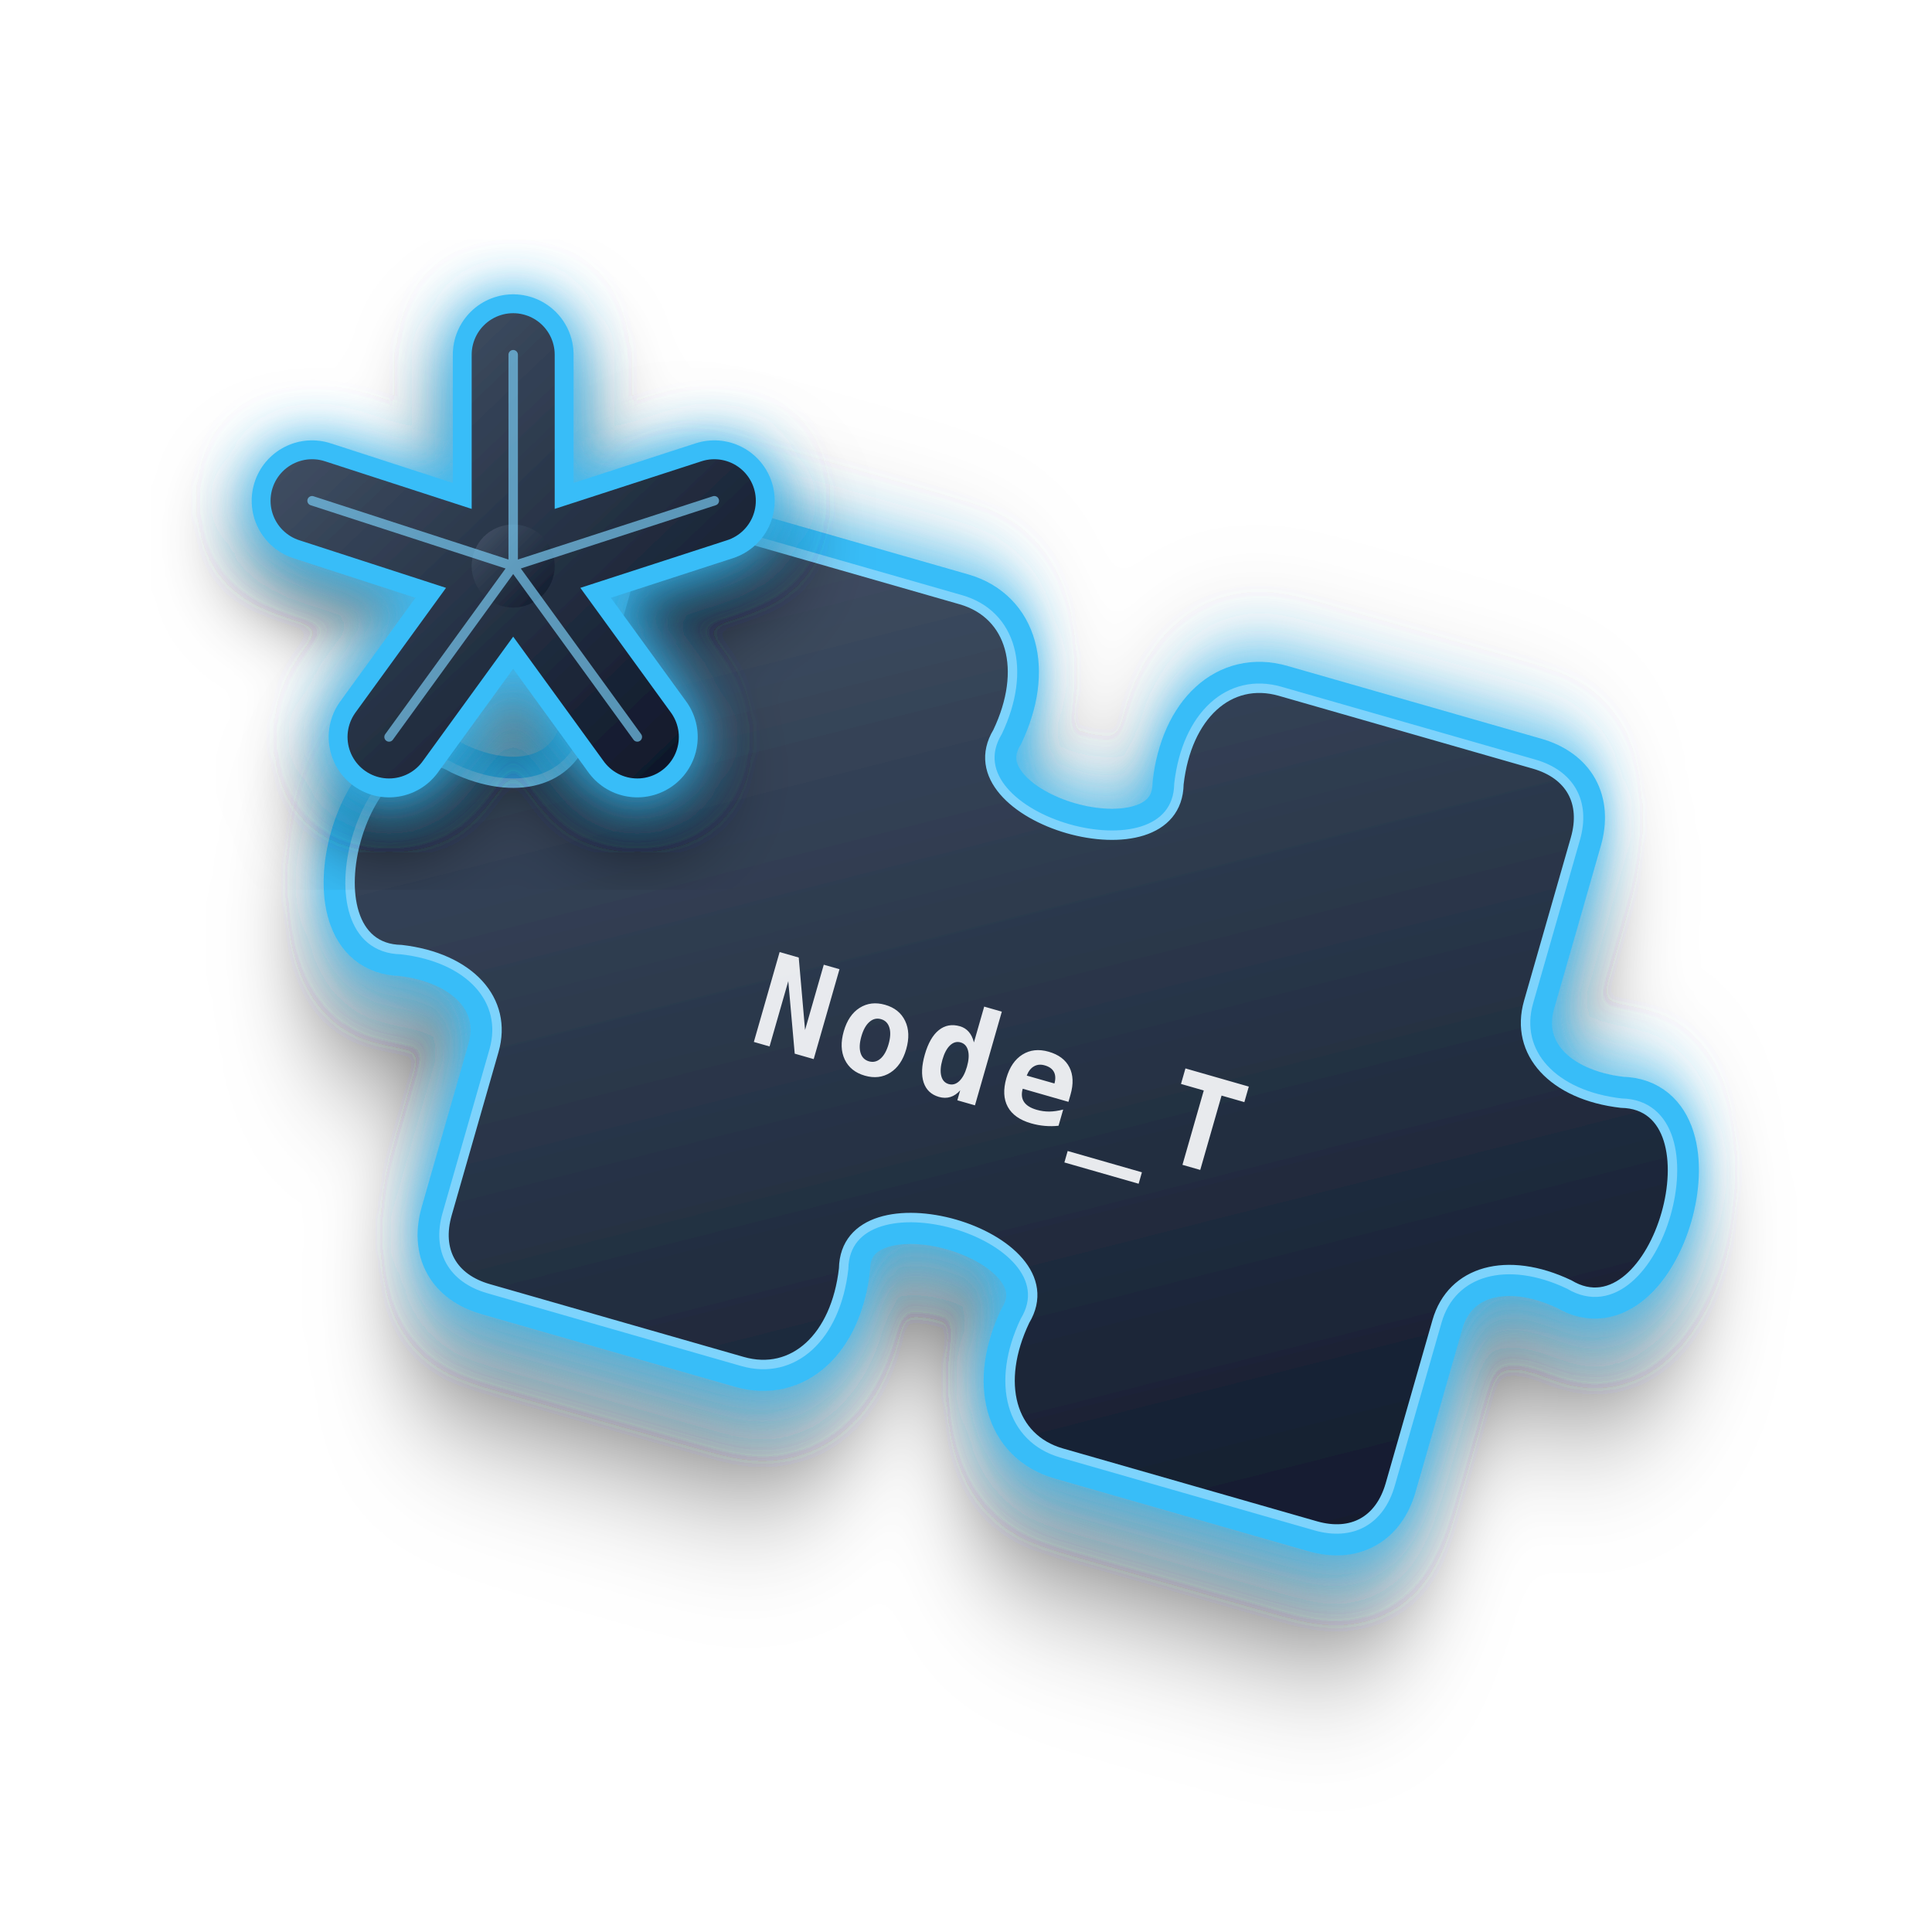
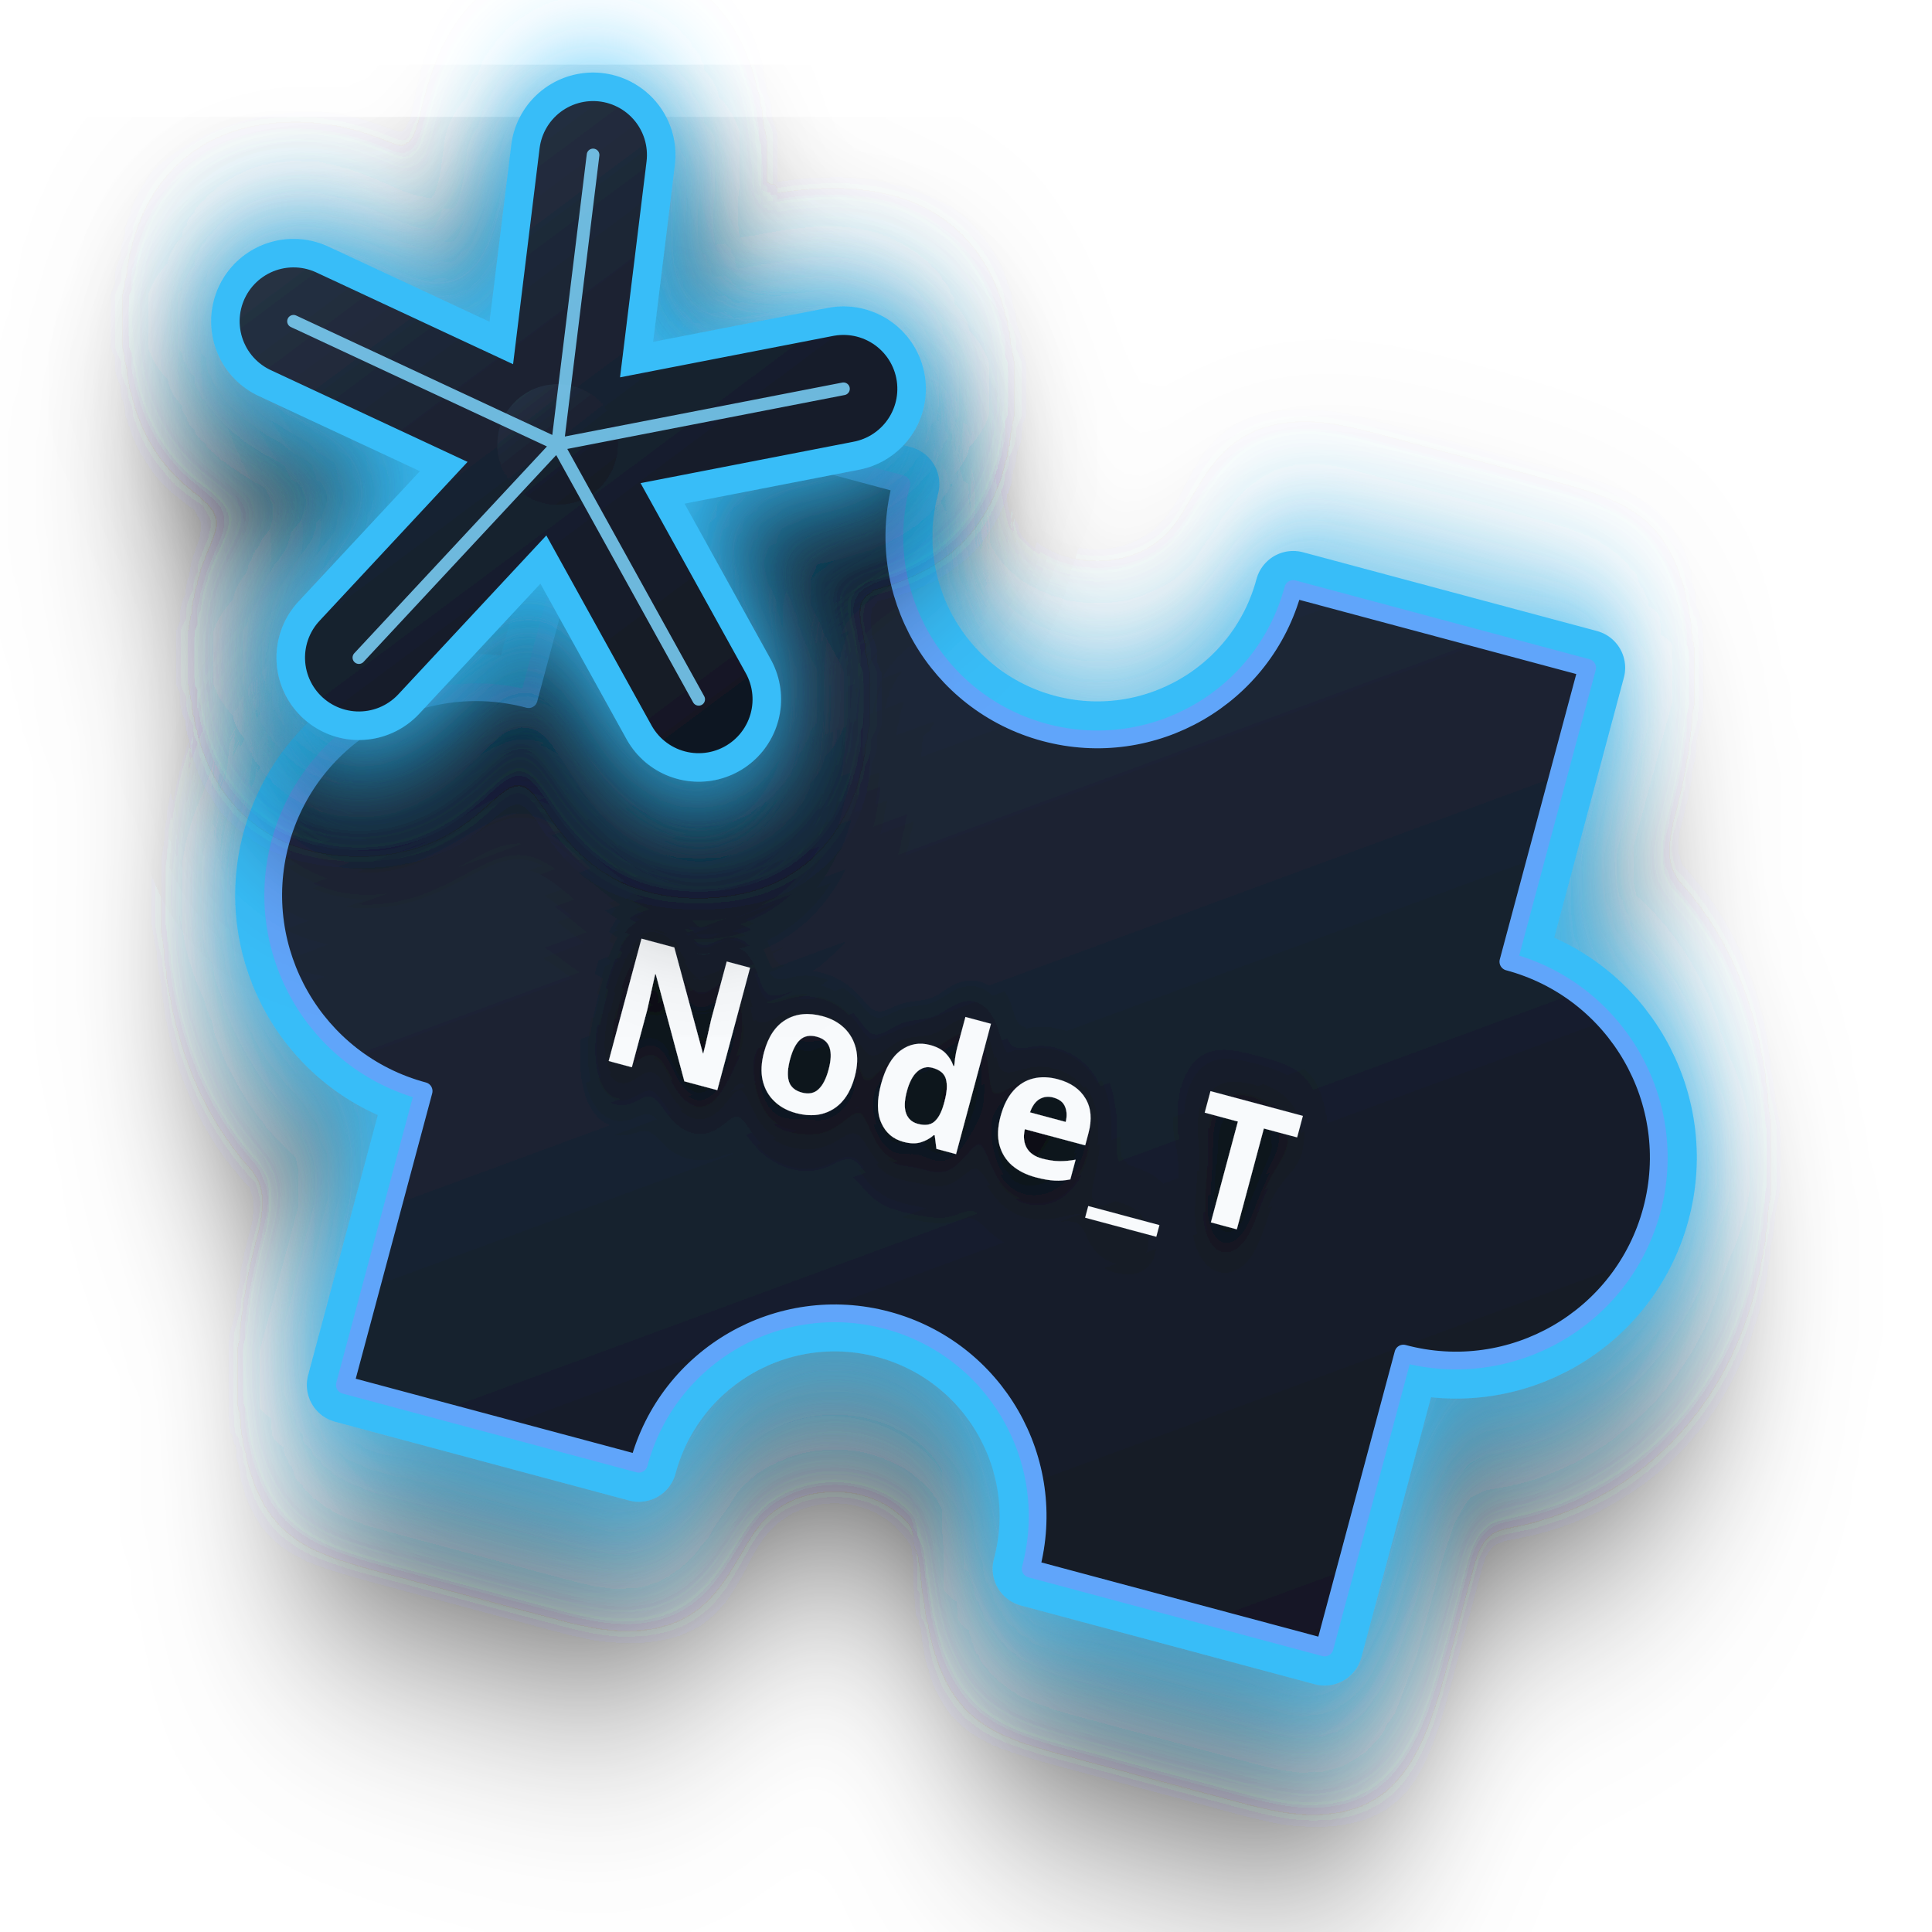
<svg xmlns="http://www.w3.org/2000/svg" viewBox="0 0 512 512" width="100%" height="100%">
  <defs>
-     <linearGradient id="slateTexture" x1="0%" y1="0%" x2="100%" y2="100%">
-       <stop offset="0%" stop-color="#475569" />
-       <stop offset="30%" stop-color="#334155" />
-       <stop offset="70%" stop-color="#1e293b" />
-       <stop offset="100%" stop-color="#0f172a" />
+     <linearGradient id="nodeBodyGrad" x1="0%" y1="0%" x2="100%" y2="100%">
+       <stop offset="0%" stop-color="#2a374a" />
+       <stop offset="40%" stop-color="#1b2433" />
+       <stop offset="100%" stop-color="#101722" />
    </linearGradient>
-     <filter id="cyanGlow" x="-30%" y="-30%" width="160%" height="160%">
-       <feGaussianBlur stdDeviation="7" result="blur" />
+     <filter id="cyanGlow" x="-35%" y="-35%" width="170%" height="170%">
+       <feGaussianBlur stdDeviation="8" result="blur" />
      <feMerge>
        <feMergeNode in="blur" />
        <feMergeNode in="SourceGraphic" />
      </feMerge>
    </filter>
-     <filter id="pieceShadow" x="-30%" y="-30%" width="160%" height="160%">
-       <feDropShadow dx="2" dy="16" stdDeviation="16" flood-color="#000000" flood-opacity="0.65" />
+     <filter id="pieceShadow" x="-35%" y="-35%" width="170%" height="170%">
+       <feDropShadow dx="4" dy="18" stdDeviation="16" flood-color="#000000" flood-opacity="0.8" />
    </filter>
    <filter id="badgeShadow" x="-40%" y="-40%" width="180%" height="180%">
-       <feDropShadow dx="0" dy="10" stdDeviation="10" flood-color="#000000" flood-opacity="0.75" />
+       <feDropShadow dx="2" dy="10" stdDeviation="10" flood-color="#000000" flood-opacity="0.9" />
    </filter>
  </defs>
-   <g transform="translate(268, 272) rotate(16)" filter="url(#pieceShadow)">
-     <path d="       M -114,-105       L -44,-105       C -30,-105 -22,-92 -25,-74       C -32,-48 32,-48 25,-74       C 22,-92 30,-105 44,-105       L 114,-105       C 124,-105 130,-99 130,-89       L 130,-44       C 130,-30 143,-22 161,-25       C 187,-32 187,32 161,25       C 143,22 130,30 130,44       L 130,89       C 130,99 124,105 114,105       L 44,105       C 30,105 22,92 25,74       C 32,48 -32,48 -25,74       C -22,92 -30,105 -44,105       L -114,105       C -124,105 -130,99 -130,89       L -130,44       C -130,30 -143,22 -161,25       C -187,32 -187,-32 -161,-25       C -143,-22 -130,-30 -130,-44       L -130,-89       C -130,-99 -124,-105 -114,-105       Z" fill="none" stroke="#38bdf8" stroke-width="14" stroke-linejoin="round" filter="url(#cyanGlow)" />
-     <path d="       M -114,-105       L -44,-105       C -30,-105 -22,-92 -25,-74       C -32,-48 32,-48 25,-74       C 22,-92 30,-105 44,-105       L 114,-105       C 124,-105 130,-99 130,-89       L 130,-44       C 130,-30 143,-22 161,-25       C 187,-32 187,32 161,25       C 143,22 130,30 130,44       L 130,89       C 130,99 124,105 114,105       L 44,105       C 30,105 22,92 25,74       C 32,48 -32,48 -25,74       C -22,92 -30,105 -44,105       L -114,105       C -124,105 -130,99 -130,89       L -130,44       C -130,30 -143,22 -161,25       C -187,32 -187,-32 -161,-25       C -143,-22 -130,-30 -130,-44       L -130,-89       C -130,-99 -124,-105 -114,-105       Z" fill="url(#slateTexture)" stroke="#7dd3fc" stroke-width="2.5" stroke-linejoin="round" />
-     <text x="0" y="11" text-anchor="middle" dominant-baseline="central" fill="#f8fafc" font-family="'Consolas', 'JetBrains Mono', 'Fira Code', monospace" font-size="34" font-weight="700" letter-spacing="2px" opacity="0.92">Node_T</text>
-   </g>
-   <g transform="translate(136, 150)" filter="url(#badgeShadow)">
-     <path d="       M 0,0 L 0,-56       M 0,0 L 53.3,-17.3       M 0,0 L 32.9,45.3       M 0,0 L -32.9,45.3       M 0,0 L -53.3,-17.3     " fill="none" stroke="#38bdf8" stroke-width="32" stroke-linecap="round" stroke-linejoin="round" filter="url(#cyanGlow)" />
-     <path d="       M 0,0 L 0,-56       M 0,0 L 53.3,-17.3       M 0,0 L 32.9,45.3       M 0,0 L -32.9,45.3       M 0,0 L -53.3,-17.3     " fill="none" stroke="url(#slateTexture)" stroke-width="22" stroke-linecap="round" stroke-linejoin="round" />
-     <circle cx="0" cy="0" r="11" fill="url(#slateTexture)" />
-     <path d="       M 0,0 L 0,-56       M 0,0 L 53.3,-17.3       M 0,0 L 32.9,45.3       M 0,0 L -32.9,45.3       M 0,0 L -53.3,-17.3     " fill="none" stroke="#7dd3fc" stroke-width="2.5" stroke-linecap="round" stroke-linejoin="round" opacity="0.65" />
+   <g transform="translate(256, 272) scale(1.68)">
+     <g transform="rotate(15)" filter="url(#pieceShadow)">
+       <path d="         M -80,-80         L -32,-80         A 32 32 0 0 0 32,-80         L 80,-80         L 80,-32         A 32 32 0 0 1 80,32         L 80,80         L 32,80         A 32 32 0 0 0 -32,80         L -80,80         L -80,32         A 32 32 0 0 1 -80,-32         Z" fill="none" stroke="#38bdf8" stroke-width="12" stroke-linejoin="round" filter="url(#cyanGlow)" />
+       <path d="         M -80,-80         L -32,-80         A 32 32 0 0 0 32,-80         L 80,-80         L 80,-32         A 32 32 0 0 1 80,32         L 80,80         L 32,80         A 32 32 0 0 0 -32,80         L -80,80         L -80,32         A 32 32 0 0 1 -80,-32         Z" fill="url(#nodeBodyGrad)" stroke="#60a5fa" stroke-width="2.8" stroke-linejoin="round" />
+       <text x="0" y="9" text-anchor="middle" dominant-baseline="central" fill="#f8fafc" font-family="'Consolas', 'JetBrains Mono', 'Fira Code', 'Segoe UI', monospace" font-size="28" font-weight="800" letter-spacing="1.8px" filter="drop-shadow(0 2px 4px rgba(0,0,0,0.85))">Node_T</text>
+       <g transform="translate(-86, -72) rotate(-8)" filter="url(#badgeShadow)">
+         <path d="           M 0,0 L 0,-46           M 0,0 L 43.7,-14.2           M 0,0 L 27.0,37.2           M 0,0 L -27.0,37.2           M 0,0 L -43.7,-14.2         " fill="none" stroke="#38bdf8" stroke-width="26" stroke-linecap="round" stroke-linejoin="round" filter="url(#cyanGlow)" />
+         <path d="           M 0,0 L 0,-46           M 0,0 L 43.7,-14.2           M 0,0 L 27.0,37.2           M 0,0 L -27.0,37.2           M 0,0 L -43.7,-14.2         " fill="none" stroke="url(#nodeBodyGrad)" stroke-width="17" stroke-linecap="round" stroke-linejoin="round" />
+         <circle cx="0" cy="0" r="9.5" fill="url(#nodeBodyGrad)" />
+         <path d="           M 0,0 L 0,-46           M 0,0 L 43.7,-14.2           M 0,0 L 27.0,37.2           M 0,0 L -27.0,37.2           M 0,0 L -43.7,-14.2         " fill="none" stroke="#7dd3fc" stroke-width="2" stroke-linecap="round" stroke-linejoin="round" opacity="0.85" />
+       </g>
+     </g>
  </g>
</svg>
